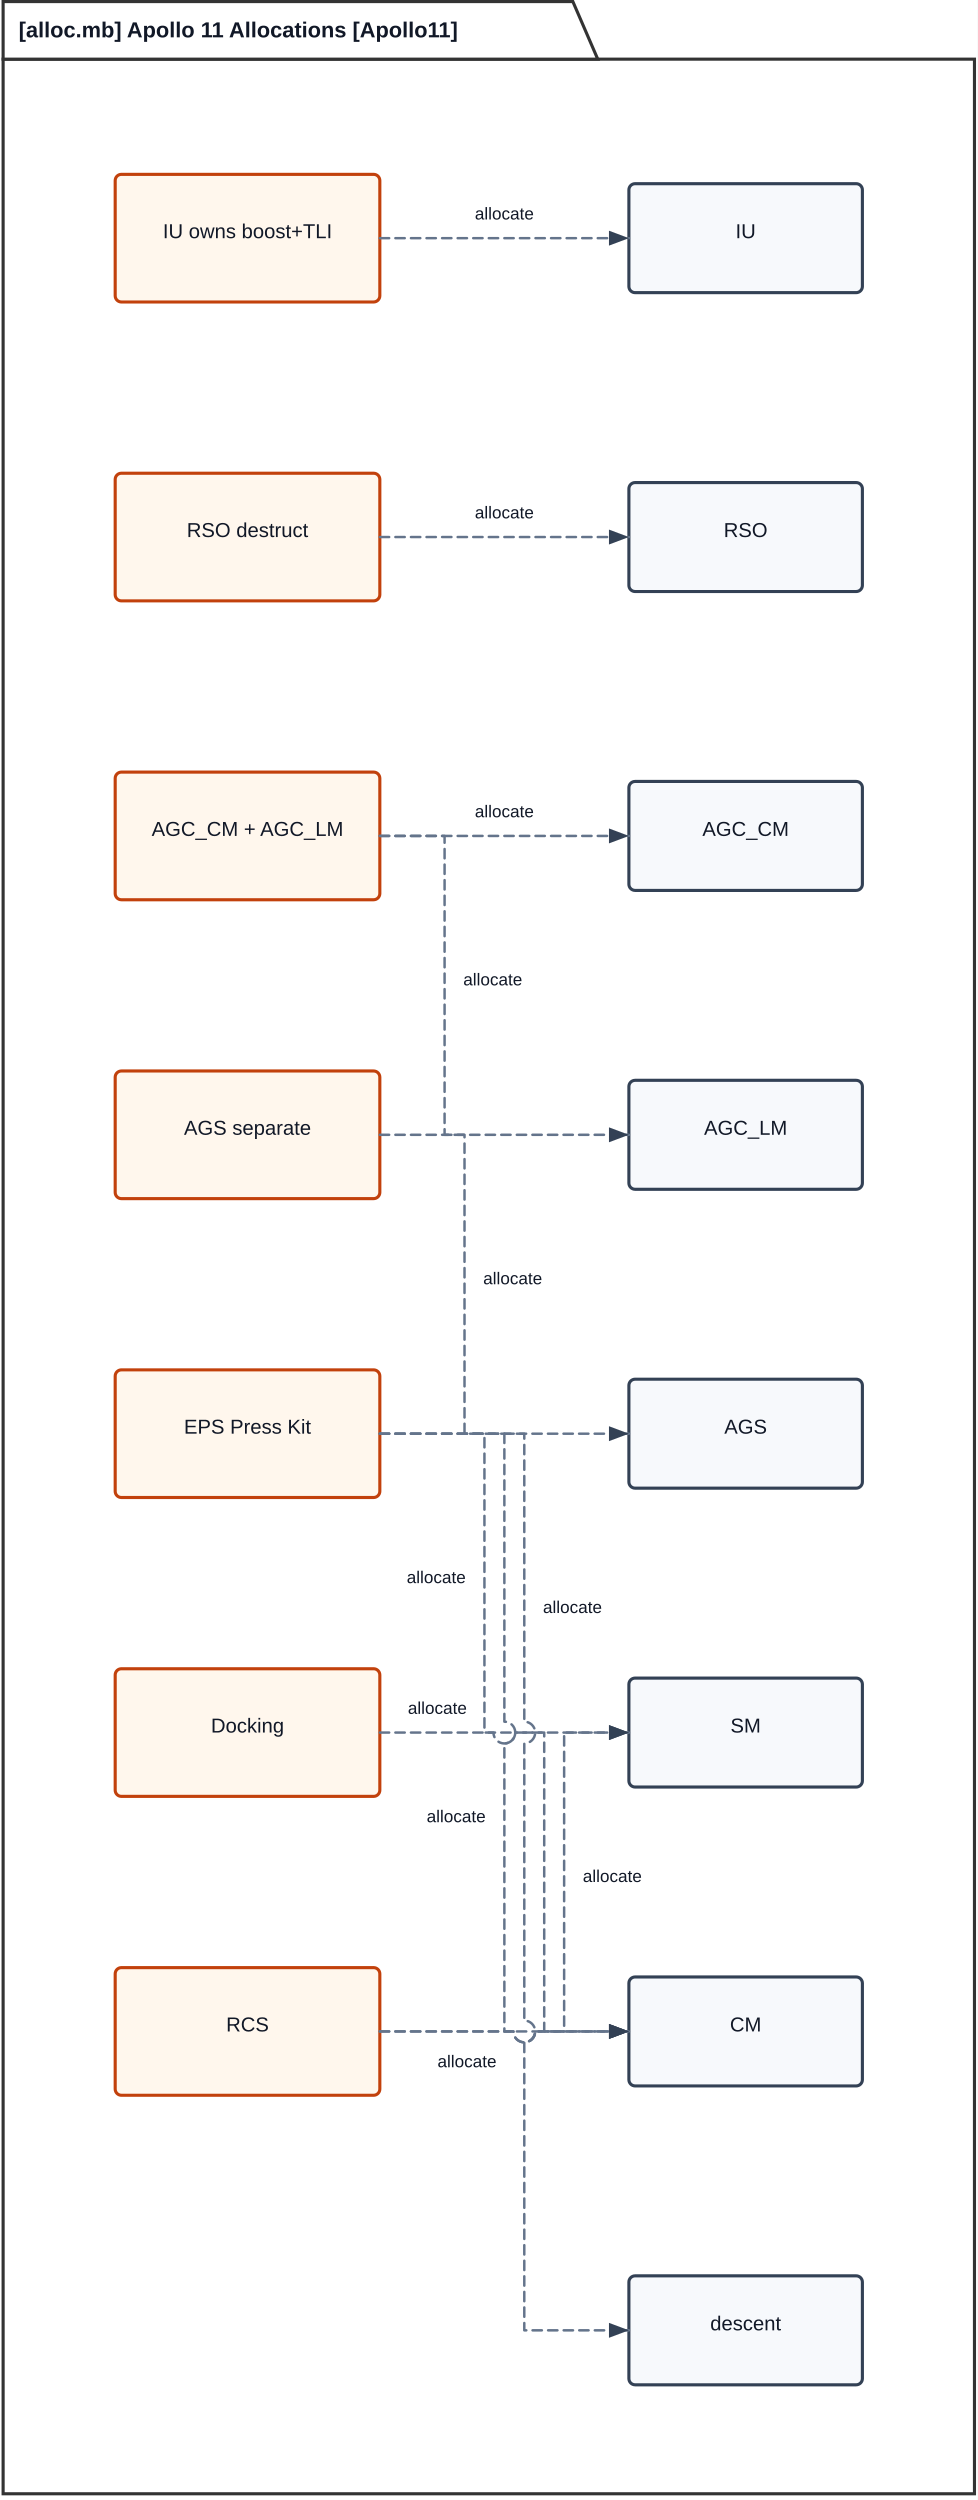
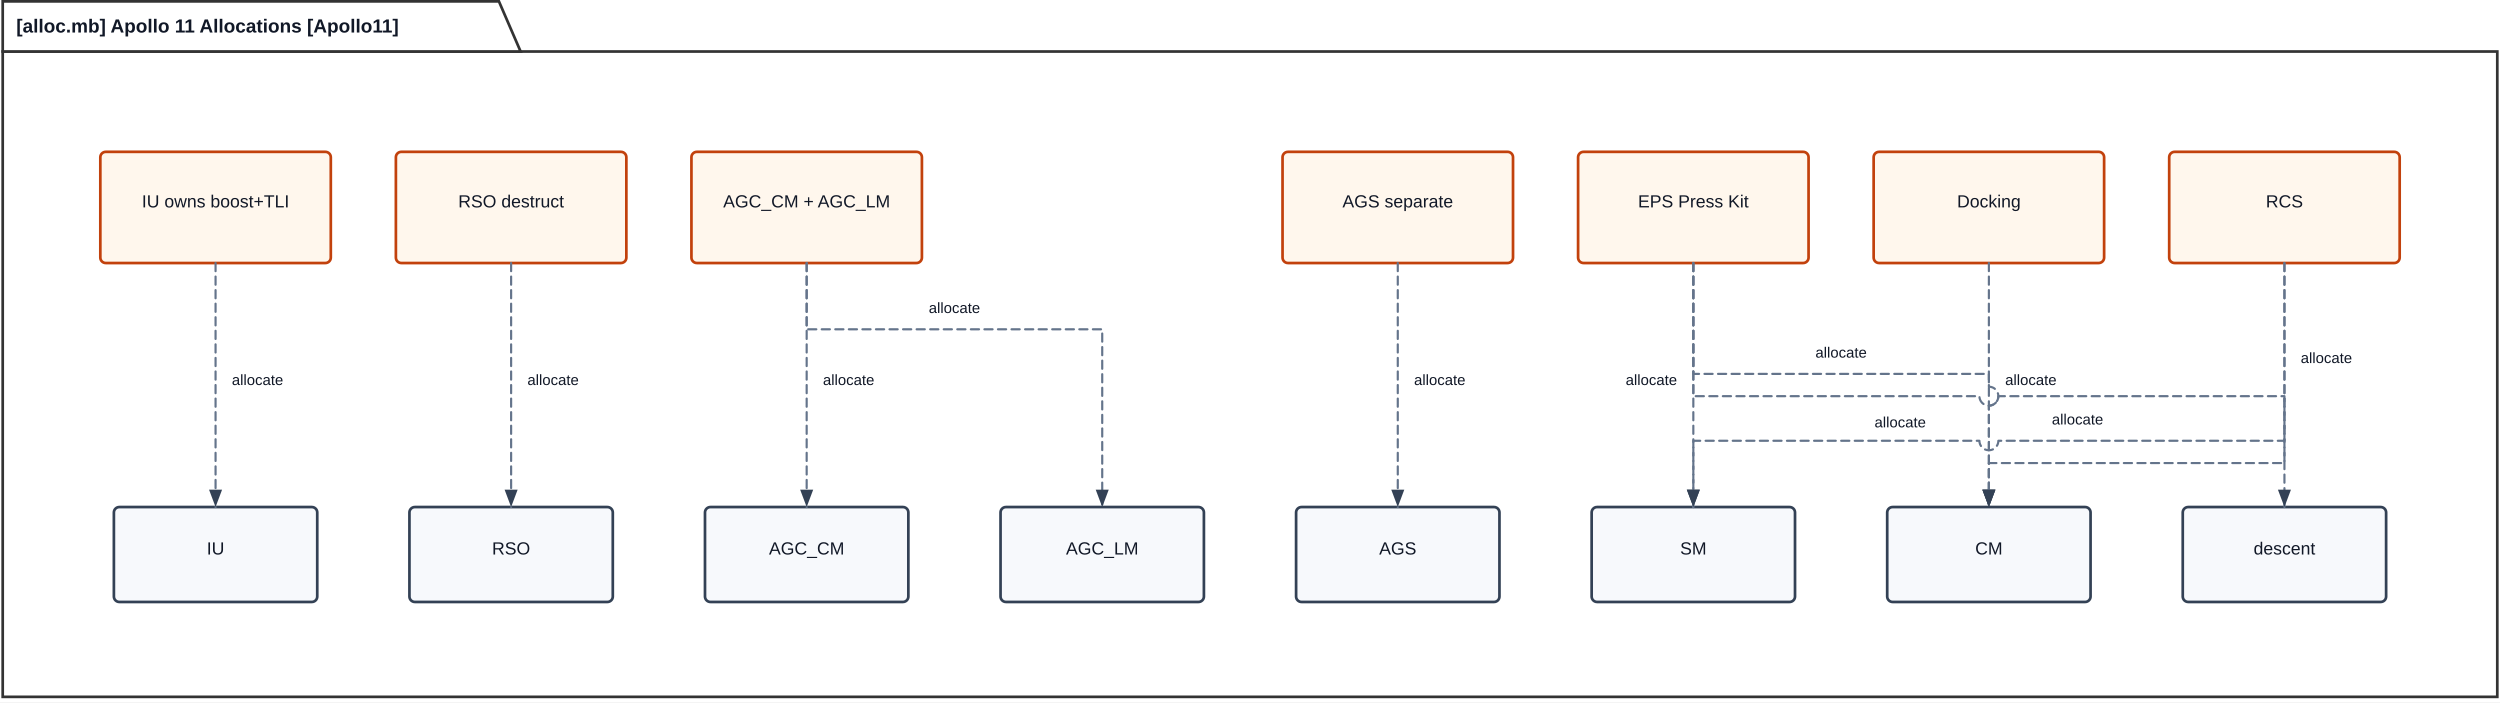
- <svg xmlns="http://www.w3.org/2000/svg" width="628" height="1606" viewBox="0 0 628 1606">
+ <svg xmlns="http://www.w3.org/2000/svg" width="1844" height="518" viewBox="0 0 1844 518">
  <defs>
    <style>text{font-family:Arial,Helvetica,sans-serif;fill:#111827}.label{font-size:13px}.small{font-size:11px}.header{font-size:14px;font-weight:600}</style>
    <marker id="arrow" markerWidth="8" markerHeight="6" refX="8" refY="3" orient="auto">
      <polygon points="0 0,8 3,0 6" fill="#1D4ED8" />
    </marker>
    <marker id="arrow-dark" markerWidth="8" markerHeight="6" refX="8" refY="3" orient="auto">
      <polygon points="0 0,8 3,0 6" fill="#334155" />
    </marker>
    <marker id="composition" markerWidth="12" markerHeight="12" refX="0" refY="6" orient="auto" markerUnits="strokeWidth">
      <polygon points="0 6,6 0,12 6,6 12" fill="#111827" stroke="#111827" />
    </marker>
  </defs>
-   <rect x="0" y="0" width="628" height="1606" fill="#FFFFFF" />
-   <rect x="2" y="38" width="624" height="1564" fill="none" stroke="#333333" stroke-width="2" />
+   <rect x="0" y="0" width="1844" height="518" fill="#FFFFFF" />
+   <rect x="2" y="38" width="1840" height="476" fill="none" stroke="#333333" stroke-width="2" />
  <path d="M 2 1 H 368 L 384 38 H 2 Z" fill="#FFFFFF" stroke="#333333" stroke-width="2" />
  <text class="header" x="12" y="24">[alloc.mb] Apollo 11 Allocations [Apollo11]</text>
-   <rect x="2" y="38" width="624" height="1566" fill="none" stroke="#333333" stroke-width="0" />
+   <rect x="2" y="38" width="1840" height="478" fill="none" stroke="#333333" stroke-width="0" />
  <g transform="translate(2,40)">
    <rect id="iuGncRequirement" x="72" y="72" width="170" height="82" rx="4" fill="#FFF7ED" stroke="#C2410C" stroke-width="2" />
    <text class="label" text-anchor="middle" x="157" y="113">IU owns boost+TLI</text>
-     <rect id="rsoRequirement" x="72" y="264" width="170" height="82" rx="4" fill="#FFF7ED" stroke="#C2410C" stroke-width="2" />
-     <text class="label" text-anchor="middle" x="157" y="305">RSO destruct</text>
-     <rect id="agcRequirement" x="72" y="456" width="170" height="82" rx="4" fill="#FFF7ED" stroke="#C2410C" stroke-width="2" />
-     <text class="label" text-anchor="middle" x="157" y="497">AGC_CM + AGC_LM</text>
-     <rect id="agsRequirement" x="72" y="648" width="170" height="82" rx="4" fill="#FFF7ED" stroke="#C2410C" stroke-width="2" />
-     <text class="label" text-anchor="middle" x="157" y="689">AGS separate</text>
-     <rect id="IU" x="402" y="78" width="150" height="70" rx="4" fill="#F7F9FC" stroke="#334155" stroke-width="2" />
-     <text class="label" text-anchor="middle" x="477" y="113">IU</text>
-     <rect id="RSO" x="402" y="270" width="150" height="70" rx="4" fill="#F7F9FC" stroke="#334155" stroke-width="2" />
-     <text class="label" text-anchor="middle" x="477" y="305">RSO</text>
-     <rect id="AGC_CM" x="402" y="462" width="150" height="70" rx="4" fill="#F7F9FC" stroke="#334155" stroke-width="2" />
-     <text class="label" text-anchor="middle" x="477" y="497">AGC_CM</text>
-     <rect id="AGC_LM" x="402" y="654" width="150" height="70" rx="4" fill="#F7F9FC" stroke="#334155" stroke-width="2" />
-     <text class="label" text-anchor="middle" x="477" y="689">AGC_LM</text>
-     <rect id="AGS" x="402" y="846" width="150" height="70" rx="4" fill="#F7F9FC" stroke="#334155" stroke-width="2" />
-     <text class="label" text-anchor="middle" x="477" y="881">AGS</text>
-     <rect id="epsRequirement" x="72" y="840" width="170" height="82" rx="4" fill="#FFF7ED" stroke="#C2410C" stroke-width="2" />
-     <text class="label" text-anchor="middle" x="157" y="881">EPS Press Kit</text>
-     <rect id="dockingRequirement" x="72" y="1032" width="170" height="82" rx="4" fill="#FFF7ED" stroke="#C2410C" stroke-width="2" />
-     <text class="label" text-anchor="middle" x="157" y="1073">Docking</text>
-     <rect id="rcsRequirement" x="72" y="1224" width="170" height="82" rx="4" fill="#FFF7ED" stroke="#C2410C" stroke-width="2" />
-     <text class="label" text-anchor="middle" x="157" y="1265">RCS</text>
-     <rect id="SM" x="402" y="1038" width="150" height="70" rx="4" fill="#F7F9FC" stroke="#334155" stroke-width="2" />
-     <text class="label" text-anchor="middle" x="477" y="1073">SM</text>
-     <rect id="CM" x="402" y="1230" width="150" height="70" rx="4" fill="#F7F9FC" stroke="#334155" stroke-width="2" />
-     <text class="label" text-anchor="middle" x="477" y="1265">CM</text>
-     <rect id="descent" x="402" y="1422" width="150" height="70" rx="4" fill="#F7F9FC" stroke="#334155" stroke-width="2" />
-     <text class="label" text-anchor="middle" x="477" y="1457">descent</text>
-     <path d="M 242,113 L 402,113" fill="none" stroke="#64748B" stroke-width="1.6" stroke-linejoin="round" stroke-linecap="round" stroke-dasharray="6 4" marker-end="url(#arrow-dark)" />
-     <path d="M 242,305 L 402,305" fill="none" stroke="#64748B" stroke-width="1.6" stroke-linejoin="round" stroke-linecap="round" stroke-dasharray="6 4" marker-end="url(#arrow-dark)" />
-     <path d="M 242,497 L 402,497" fill="none" stroke="#64748B" stroke-width="1.6" stroke-linejoin="round" stroke-linecap="round" stroke-dasharray="6 4" marker-end="url(#arrow-dark)" />
-     <path d="M 242,497 L 283.6,497 L 283.6,689 L 402,689" fill="none" stroke="#64748B" stroke-width="1.6" stroke-linejoin="round" stroke-linecap="round" stroke-dasharray="6 4" marker-end="url(#arrow-dark)" />
-     <path d="M 242,689 L 296.4,689 L 296.4,881 L 402,881" fill="none" stroke="#64748B" stroke-width="1.6" stroke-linejoin="round" stroke-linecap="round" stroke-dasharray="6 4" marker-end="url(#arrow-dark)" />
-     <path d="M 242,881 L 309.2,881 L 309.2,1073 L 402,1073" fill="none" stroke="#64748B" stroke-width="1.6" stroke-linejoin="round" stroke-linecap="round" stroke-dasharray="6 4" marker-end="url(#arrow-dark)" />
-     <path d="M 242,881 L 322,881 L 322,1066 A 7 7 0 0 1 322,1080 L 322,1265 L 402,1265" fill="none" stroke="#64748B" stroke-width="1.6" stroke-linejoin="round" stroke-linecap="round" stroke-dasharray="6 4" marker-end="url(#arrow-dark)" />
-     <path d="M 242,881 L 334.8,881 L 334.8,1066 A 7 7 0 0 1 334.8,1080 L 334.8,1258 A 7 7 0 0 1 334.8,1272 L 334.8,1457 L 402,1457" fill="none" stroke="#64748B" stroke-width="1.6" stroke-linejoin="round" stroke-linecap="round" stroke-dasharray="6 4" marker-end="url(#arrow-dark)" />
-     <path d="M 242,1073 L 315,1073 A 7 7 0 0 0 329,1073 L 347.6,1073 L 347.6,1265 L 402,1265" fill="none" stroke="#64748B" stroke-width="1.6" stroke-linejoin="round" stroke-linecap="round" stroke-dasharray="6 4" marker-end="url(#arrow-dark)" />
-     <path d="M 242,1265 L 327.8,1265 A 7 7 0 0 0 341.8,1265 L 360.4,1265 L 360.4,1073 L 402,1073" fill="none" stroke="#64748B" stroke-width="1.6" stroke-linejoin="round" stroke-linecap="round" stroke-dasharray="6 4" marker-end="url(#arrow-dark)" />
-     <path d="M 242,1265 L 327.8,1265 A 7 7 0 0 0 341.8,1265 L 402,1265" fill="none" stroke="#64748B" stroke-width="1.6" stroke-linejoin="round" stroke-linecap="round" stroke-dasharray="6 4" marker-end="url(#arrow-dark)" />
-     <text class="small" text-anchor="middle" x="322" y="101">allocate</text>
-     <text class="small" text-anchor="middle" x="322" y="293">allocate</text>
-     <text class="small" text-anchor="middle" x="322" y="485">allocate</text>
-     <text class="small" x="295.6" y="593">allocate</text>
-     <text class="small" x="308.4" y="785">allocate</text>
-     <text class="small" text-anchor="end" x="297.2" y="977">allocate</text>
-     <text class="small" text-anchor="end" x="310" y="1130.6">allocate</text>
-     <text class="small" x="346.8" y="996.2">allocate</text>
-     <text class="small" text-anchor="middle" x="278.96" y="1061">allocate</text>
-     <text class="small" x="372.4" y="1169">allocate</text>
-     <text class="small" text-anchor="middle" x="298" y="1288">allocate</text>
+     <rect id="rsoRequirement" x="290" y="72" width="170" height="82" rx="4" fill="#FFF7ED" stroke="#C2410C" stroke-width="2" />
+     <text class="label" text-anchor="middle" x="375" y="113">RSO destruct</text>
+     <rect id="agcRequirement" x="508" y="72" width="170" height="82" rx="4" fill="#FFF7ED" stroke="#C2410C" stroke-width="2" />
+     <text class="label" text-anchor="middle" x="593" y="113">AGC_CM + AGC_LM</text>
+     <rect id="agsRequirement" x="944" y="72" width="170" height="82" rx="4" fill="#FFF7ED" stroke="#C2410C" stroke-width="2" />
+     <text class="label" text-anchor="middle" x="1029" y="113">AGS separate</text>
+     <rect id="epsRequirement" x="1162" y="72" width="170" height="82" rx="4" fill="#FFF7ED" stroke="#C2410C" stroke-width="2" />
+     <text class="label" text-anchor="middle" x="1247" y="113">EPS Press Kit</text>
+     <rect id="dockingRequirement" x="1380" y="72" width="170" height="82" rx="4" fill="#FFF7ED" stroke="#C2410C" stroke-width="2" />
+     <text class="label" text-anchor="middle" x="1465" y="113">Docking</text>
+     <rect id="rcsRequirement" x="1598" y="72" width="170" height="82" rx="4" fill="#FFF7ED" stroke="#C2410C" stroke-width="2" />
+     <text class="label" text-anchor="middle" x="1683" y="113">RCS</text>
+     <rect id="IU" x="82" y="334" width="150" height="70" rx="4" fill="#F7F9FC" stroke="#334155" stroke-width="2" />
+     <text class="label" text-anchor="middle" x="157" y="369">IU</text>
+     <rect id="RSO" x="300" y="334" width="150" height="70" rx="4" fill="#F7F9FC" stroke="#334155" stroke-width="2" />
+     <text class="label" text-anchor="middle" x="375" y="369">RSO</text>
+     <rect id="AGC_CM" x="518" y="334" width="150" height="70" rx="4" fill="#F7F9FC" stroke="#334155" stroke-width="2" />
+     <text class="label" text-anchor="middle" x="593" y="369">AGC_CM</text>
+     <rect id="AGC_LM" x="736" y="334" width="150" height="70" rx="4" fill="#F7F9FC" stroke="#334155" stroke-width="2" />
+     <text class="label" text-anchor="middle" x="811" y="369">AGC_LM</text>
+     <rect id="AGS" x="954" y="334" width="150" height="70" rx="4" fill="#F7F9FC" stroke="#334155" stroke-width="2" />
+     <text class="label" text-anchor="middle" x="1029" y="369">AGS</text>
+     <rect id="SM" x="1172" y="334" width="150" height="70" rx="4" fill="#F7F9FC" stroke="#334155" stroke-width="2" />
+     <text class="label" text-anchor="middle" x="1247" y="369">SM</text>
+     <rect id="CM" x="1390" y="334" width="150" height="70" rx="4" fill="#F7F9FC" stroke="#334155" stroke-width="2" />
+     <text class="label" text-anchor="middle" x="1465" y="369">CM</text>
+     <rect id="descent" x="1608" y="334" width="150" height="70" rx="4" fill="#F7F9FC" stroke="#334155" stroke-width="2" />
+     <text class="label" text-anchor="middle" x="1683" y="369">descent</text>
+     <path d="M 157,154 L 157,334" fill="none" stroke="#64748B" stroke-width="1.6" stroke-linejoin="round" stroke-linecap="round" stroke-dasharray="6 4" marker-end="url(#arrow-dark)" />
+     <path d="M 375,154 L 375,334" fill="none" stroke="#64748B" stroke-width="1.6" stroke-linejoin="round" stroke-linecap="round" stroke-dasharray="6 4" marker-end="url(#arrow-dark)" />
+     <path d="M 593,154 L 593,334" fill="none" stroke="#64748B" stroke-width="1.6" stroke-linejoin="round" stroke-linecap="round" stroke-dasharray="6 4" marker-end="url(#arrow-dark)" />
+     <path d="M 593,154 L 593,202.889 L 811,202.889 L 811,334" fill="none" stroke="#64748B" stroke-width="1.6" stroke-linejoin="round" stroke-linecap="round" stroke-dasharray="6 4" marker-end="url(#arrow-dark)" />
+     <path d="M 1029,154 L 1029,334" fill="none" stroke="#64748B" stroke-width="1.6" stroke-linejoin="round" stroke-linecap="round" stroke-dasharray="6 4" marker-end="url(#arrow-dark)" />
+     <path d="M 1247,154 L 1247,334" fill="none" stroke="#64748B" stroke-width="1.6" stroke-linejoin="round" stroke-linecap="round" stroke-dasharray="6 4" marker-end="url(#arrow-dark)" />
+     <path d="M 1247,154 L 1247,235.778 L 1465,235.778 L 1465,334" fill="none" stroke="#64748B" stroke-width="1.6" stroke-linejoin="round" stroke-linecap="round" stroke-dasharray="6 4" marker-end="url(#arrow-dark)" />
+     <path d="M 1247,154 L 1247,252.222 L 1458,252.222 A 7 7 0 0 0 1472,252.222 L 1683,252.222 L 1683,334" fill="none" stroke="#64748B" stroke-width="1.6" stroke-linejoin="round" stroke-linecap="round" stroke-dasharray="6 4" marker-end="url(#arrow-dark)" />
+     <path d="M 1465,154 L 1465,245.222 A 7 7 0 0 1 1465,259.222 L 1465,334" fill="none" stroke="#64748B" stroke-width="1.6" stroke-linejoin="round" stroke-linecap="round" stroke-dasharray="6 4" marker-end="url(#arrow-dark)" />
+     <path d="M 1683,154 L 1683,285.111 L 1472,285.111 A 7 7 0 0 1 1458,285.111 L 1247,285.111 L 1247,334" fill="none" stroke="#64748B" stroke-width="1.6" stroke-linejoin="round" stroke-linecap="round" stroke-dasharray="6 4" marker-end="url(#arrow-dark)" />
+     <path d="M 1683,154 L 1683,301.556 L 1465,301.556 L 1465,334" fill="none" stroke="#64748B" stroke-width="1.6" stroke-linejoin="round" stroke-linecap="round" stroke-dasharray="6 4" marker-end="url(#arrow-dark)" />
+     <text class="small" x="169" y="244">allocate</text>
+     <text class="small" x="387" y="244">allocate</text>
+     <text class="small" x="605" y="244">allocate</text>
+     <text class="small" text-anchor="middle" x="702" y="190.889">allocate</text>
+     <text class="small" x="1041" y="244">allocate</text>
+     <text class="small" text-anchor="end" x="1235" y="244">allocate</text>
+     <text class="small" text-anchor="middle" x="1356" y="223.778">allocate</text>
+     <text class="small" text-anchor="middle" x="1399.6" y="275.222">allocate</text>
+     <text class="small" x="1477" y="244">allocate</text>
+     <text class="small" text-anchor="middle" x="1530.4" y="273.111">allocate</text>
+     <text class="small" x="1695" y="227.778">allocate</text>
  </g>
</svg>
